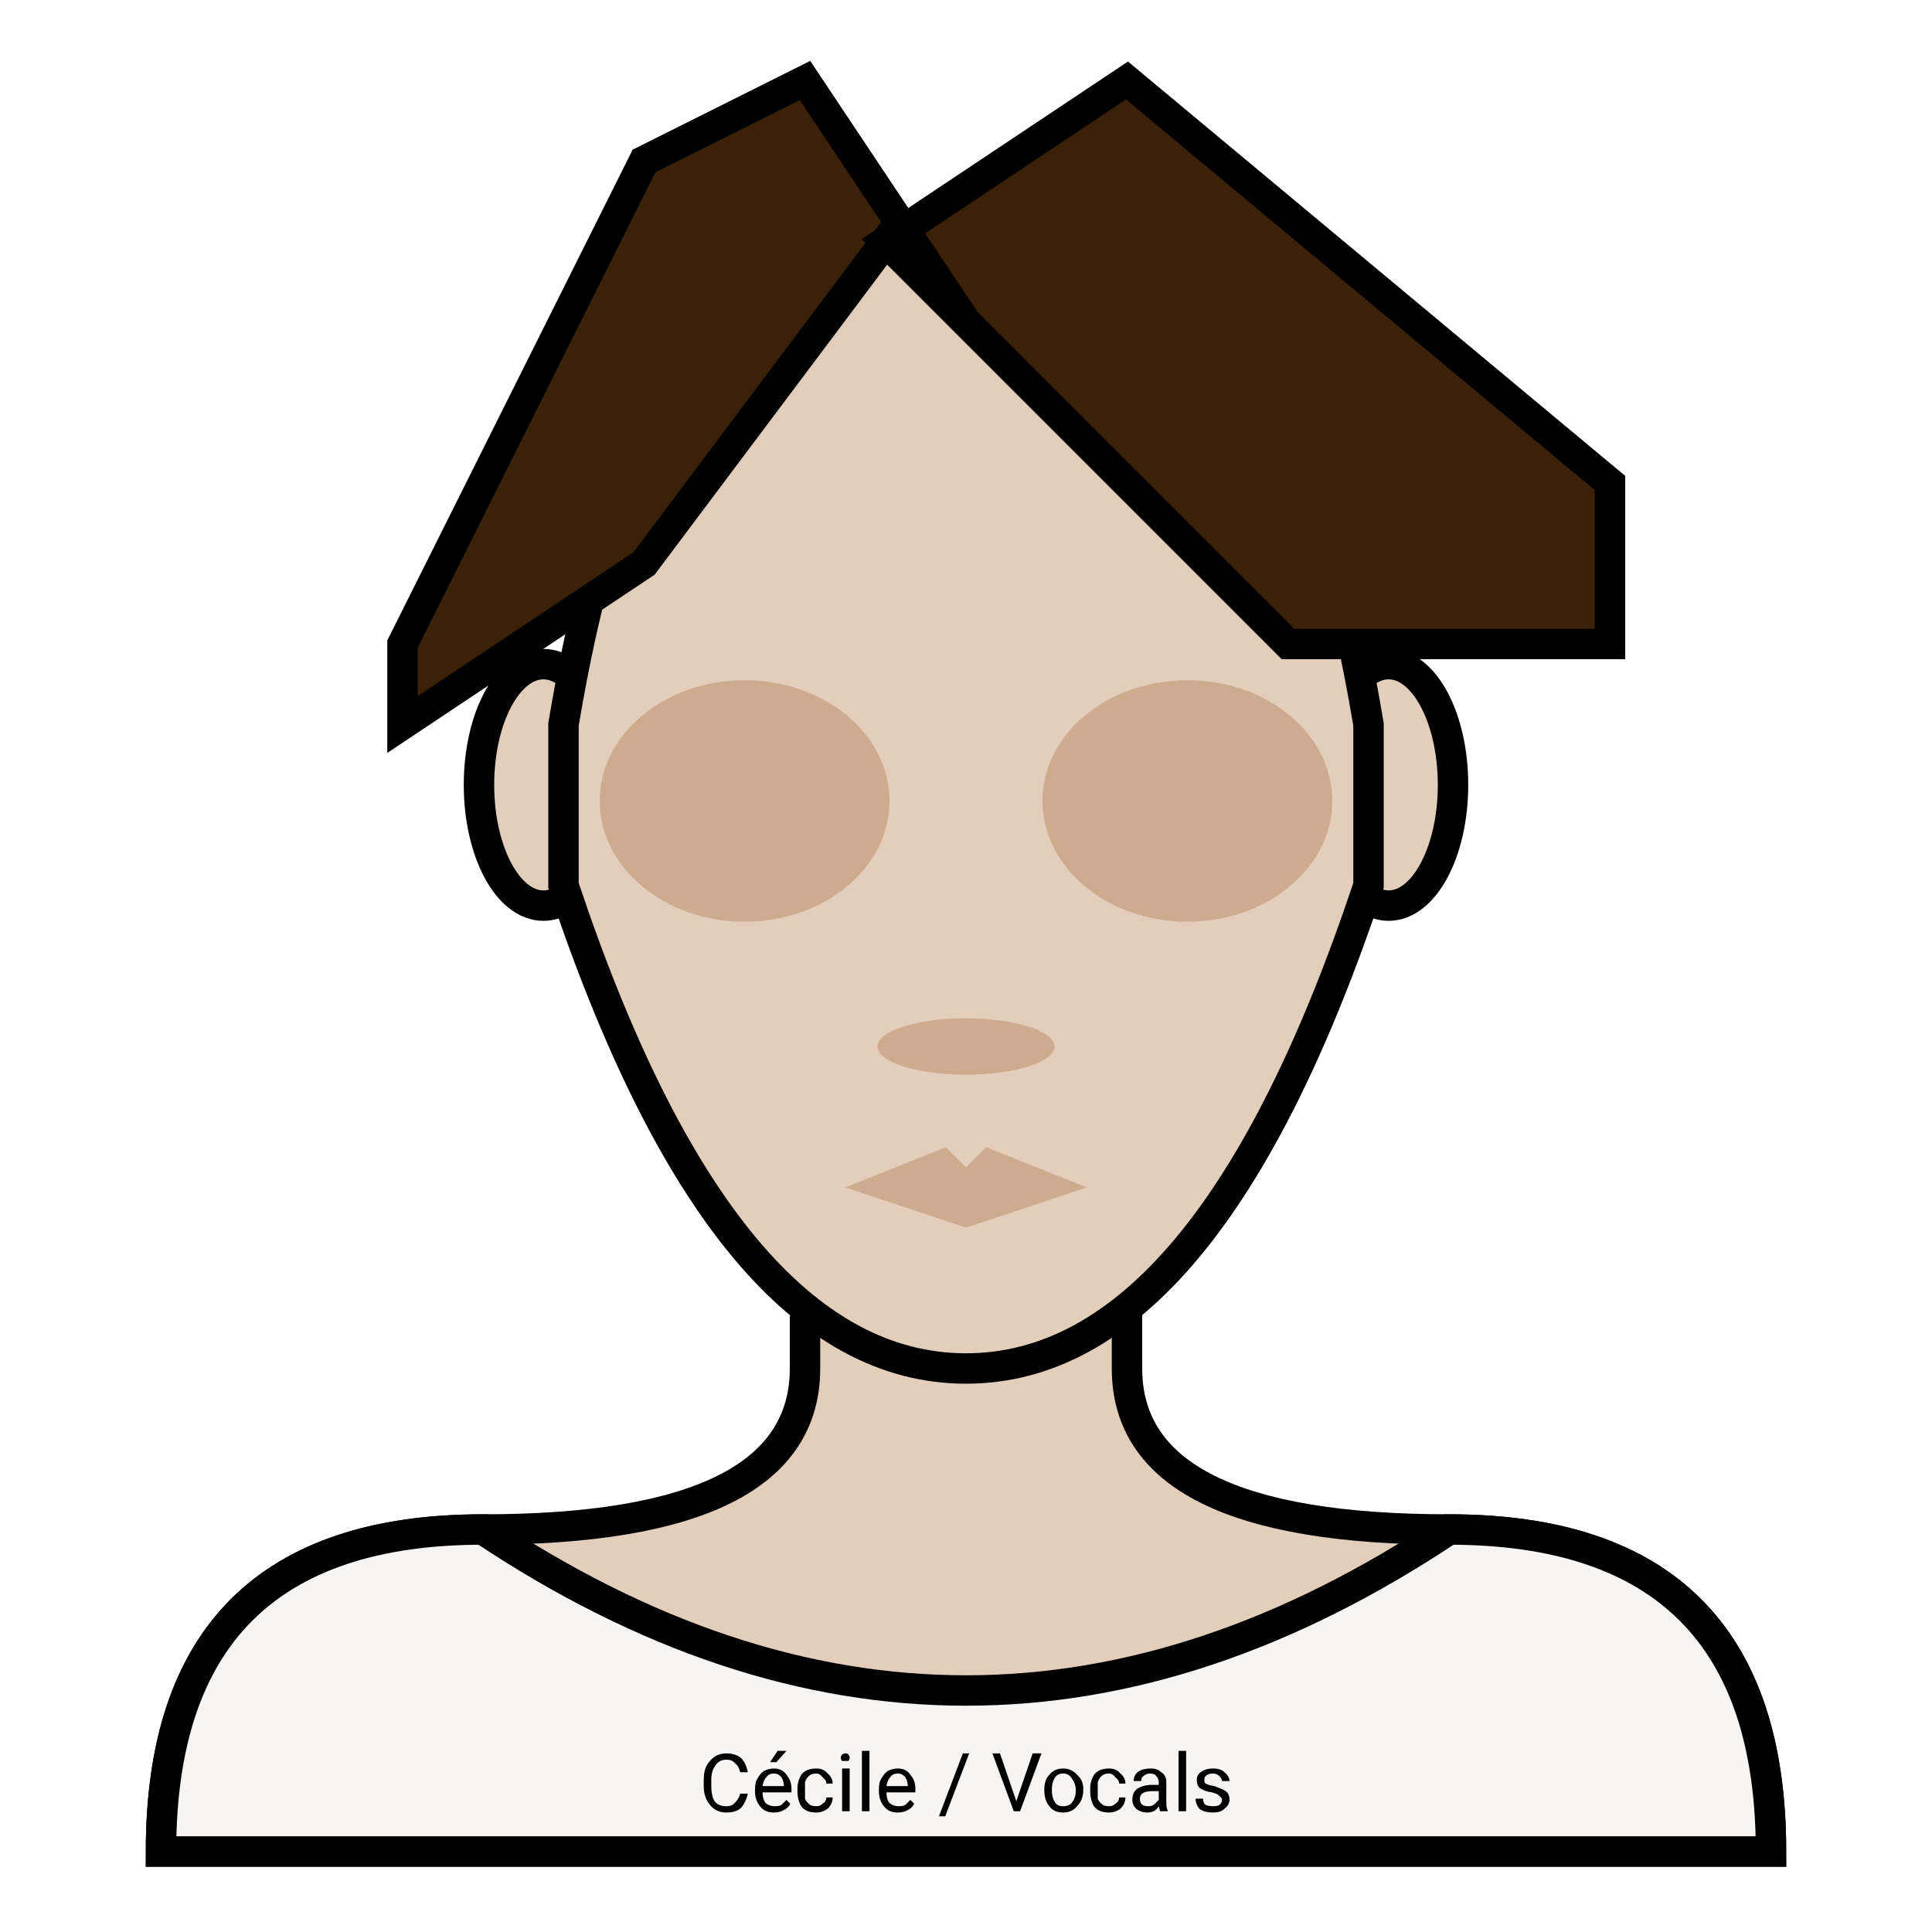
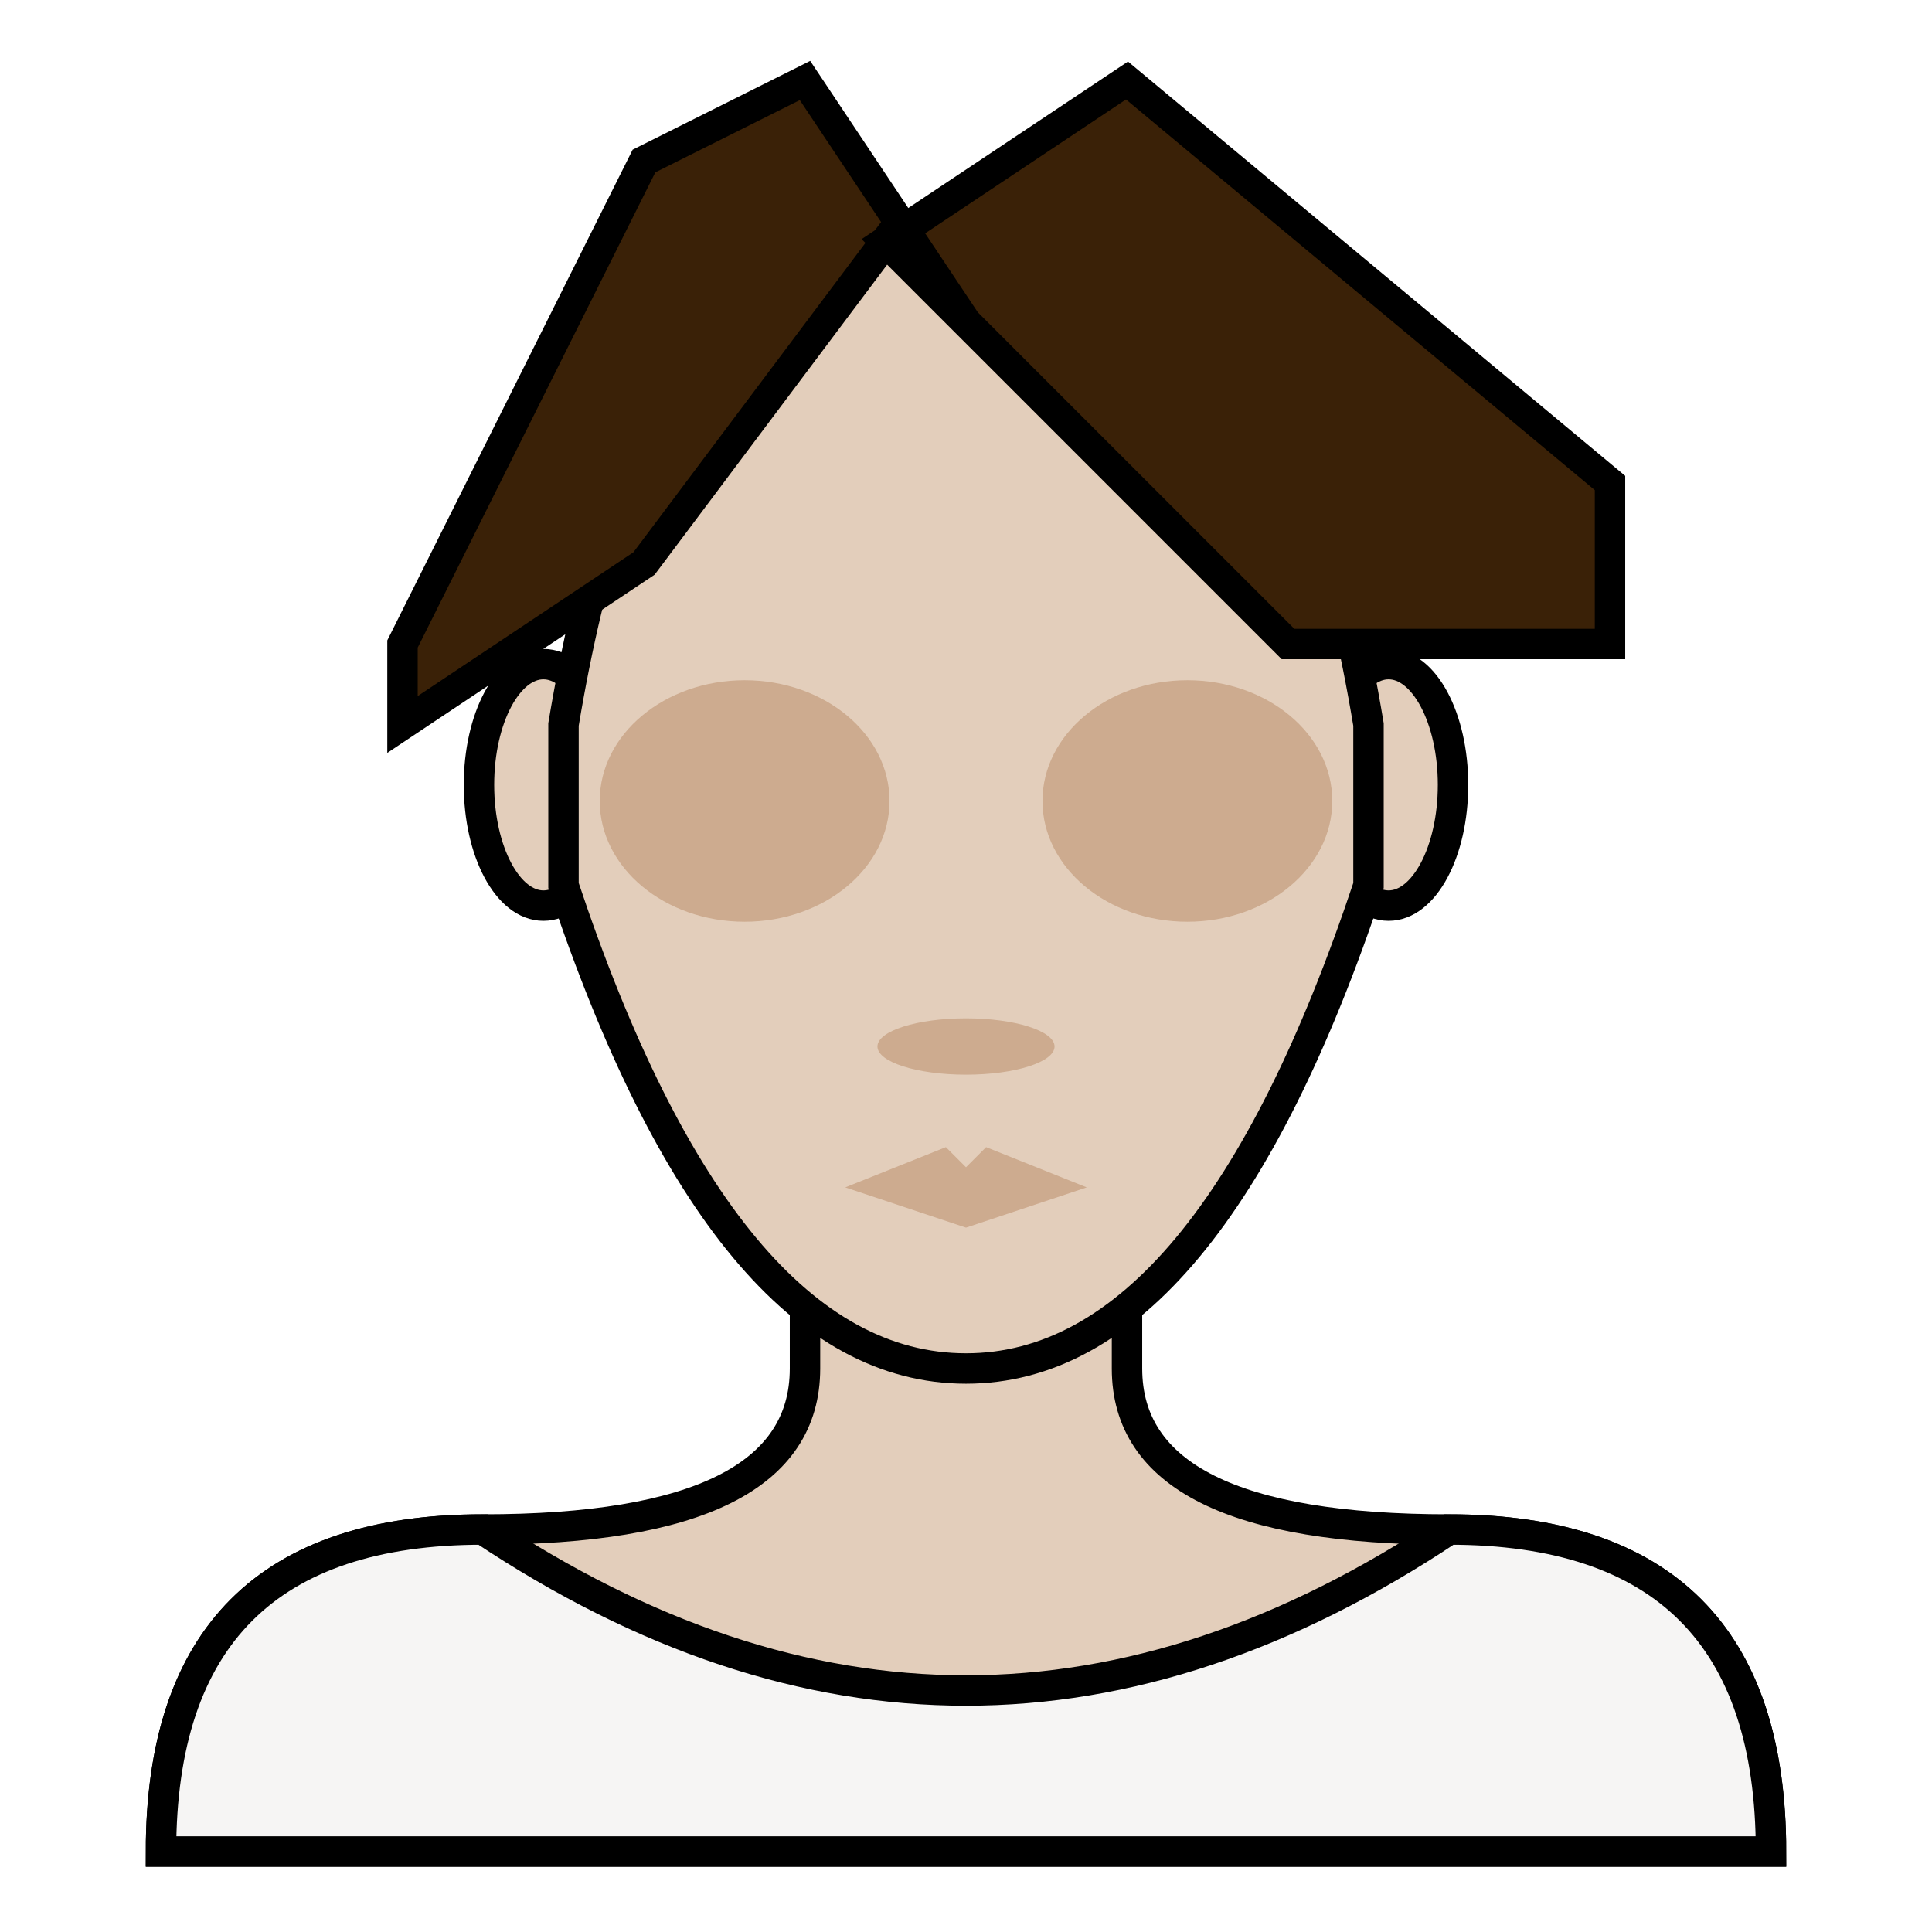
<svg xmlns="http://www.w3.org/2000/svg" version="1.2" baseProfile="tiny" width="3cm" height="3cm" viewBox="-12 -22 24 24">
  <g transform="translate(0,-1)" opacity="1">
    <g id="girl_ears">
      <ellipse cx="5.25" cy="-11.25" rx="0.80" ry="1.5" style="fill:#e3cebb;stroke:#000000;stroke-width:0.1mm; stroke-cap:round;" />
      <ellipse cx="-5.25" cy="-11.25" rx="0.80" ry="1.5" style="fill:#e3cebb;stroke:#000000;stroke-width:0.1mm; stroke-cap:round;" />
    </g>
    <path id="girl_body" d="M 0 2 l -10 0 q 0 -4 4 -4 q 4 0 4 -2 l 0 -2 l 4 0 l 0 2 q 0 2 4 2 q 4 0 4 4 l -10 0" style="fill:#e3cebb;stroke:#000000;stroke-width:0.1mm; stroke-cap:round;" />
    <path id="girl_shirt" d="M 0 2 l -10 0 q 0 -4 4 -4 q 6 4 12 0 q 4 0 4 4 l -10 0" style="fill:#f6f5f4;stroke:#000000;stroke-width:0.1mm; stroke-cap:round;" />
    <g transform="translate(0,3)">
      <path id="head_girl_standard" opacity="1.0" d="M 0  -7 l 0  0  q -3 0 -5 -6 l  0 -2 q 1 -6   4 -6 l  2  0 q 3 0   4  6 l  0  2 q -2 6  -5  6" style="fill:#e3cebb;stroke:#000000;stroke-width:0.1mm; stroke-cap:round;" />
      <path id="girl_hair1" opacity="1.0" d="M 0 -20                     l -1 -1                     l -3 4                     l -3 2                     l 0 -1                     l 1 -2                     l 2 -4                     l 2 -1                     l 2 3                      l -1 -1                     l 3 -2                     l 6 5                     l 0 2                     l -4 0                     l -4 -4                " style="fill:#3a2107;stroke:#000000;stroke-width:0.1mm; stroke-cap:round;" />
      <ellipse cx="-2.75" cy="-14.05" rx="1.80" ry="1.5" style="fill:#cdab8f;stroke:#none;" />
      <ellipse cx="2.75" cy="-14.05" rx="1.80" ry="1.5" style="fill:#cdab8f;stroke:#none;" />
      <g id="girls_eyes" opacity="0">
        <animate attributeName="opacity" values="1" begin="1s" dur="0.5s" eventvalue="onmouseover" repeatCount="indefinite" />
        <ellipse cx="-2.5" cy="-14" rx="1" ry="0.5" style="fill:#F0F0F0;stroke:#none;" />
        <ellipse cx="2.5" cy="-14" rx="1" ry="0.5" style="fill:#F0F0F0;stroke:#none;" />
        <ellipse cx="-2.5" cy="-14" rx="0.5" ry="0.5" style="fill:#433120;stroke:#none;" />
        <ellipse cx="2.5" cy="-14" rx="0.5" ry="0.5" style="fill:#433120;stroke:#none;" />
        <ellipse cx="-2.5" cy="-14" rx="0.25" ry="0.25" style="fill:#202020;stroke:#none;" />
        <ellipse cx="2.5" cy="-14" rx="0.25" ry="0.25" style="fill:#202020;stroke:#none;" />
      </g>
      <ellipse id="girl_nose" cx="0" cy="-11" rx="1.1" ry="0.35" style="fill:#cdab8f;stroke:#none;" />
      <path id="girl_mouth1" opacity="1.0" d="M 0 -9.5                     l -0.25 -0.25                     l -1.25 0.5                     l 1.5 0.5                     l 1.5 -0.5                     l -1.25 -0.5                     l -0.25 0.25               " style="fill:#cdab8f;stroke:none;stroke-width:0.1mm; stroke-cap:round;" />
    </g>
  </g>
  <text x="0" y="0.5" font-size="1" font-family="Roboto" text-anchor="middle">
-         Cécile / Vocals
+ 
    </text>
</svg>
